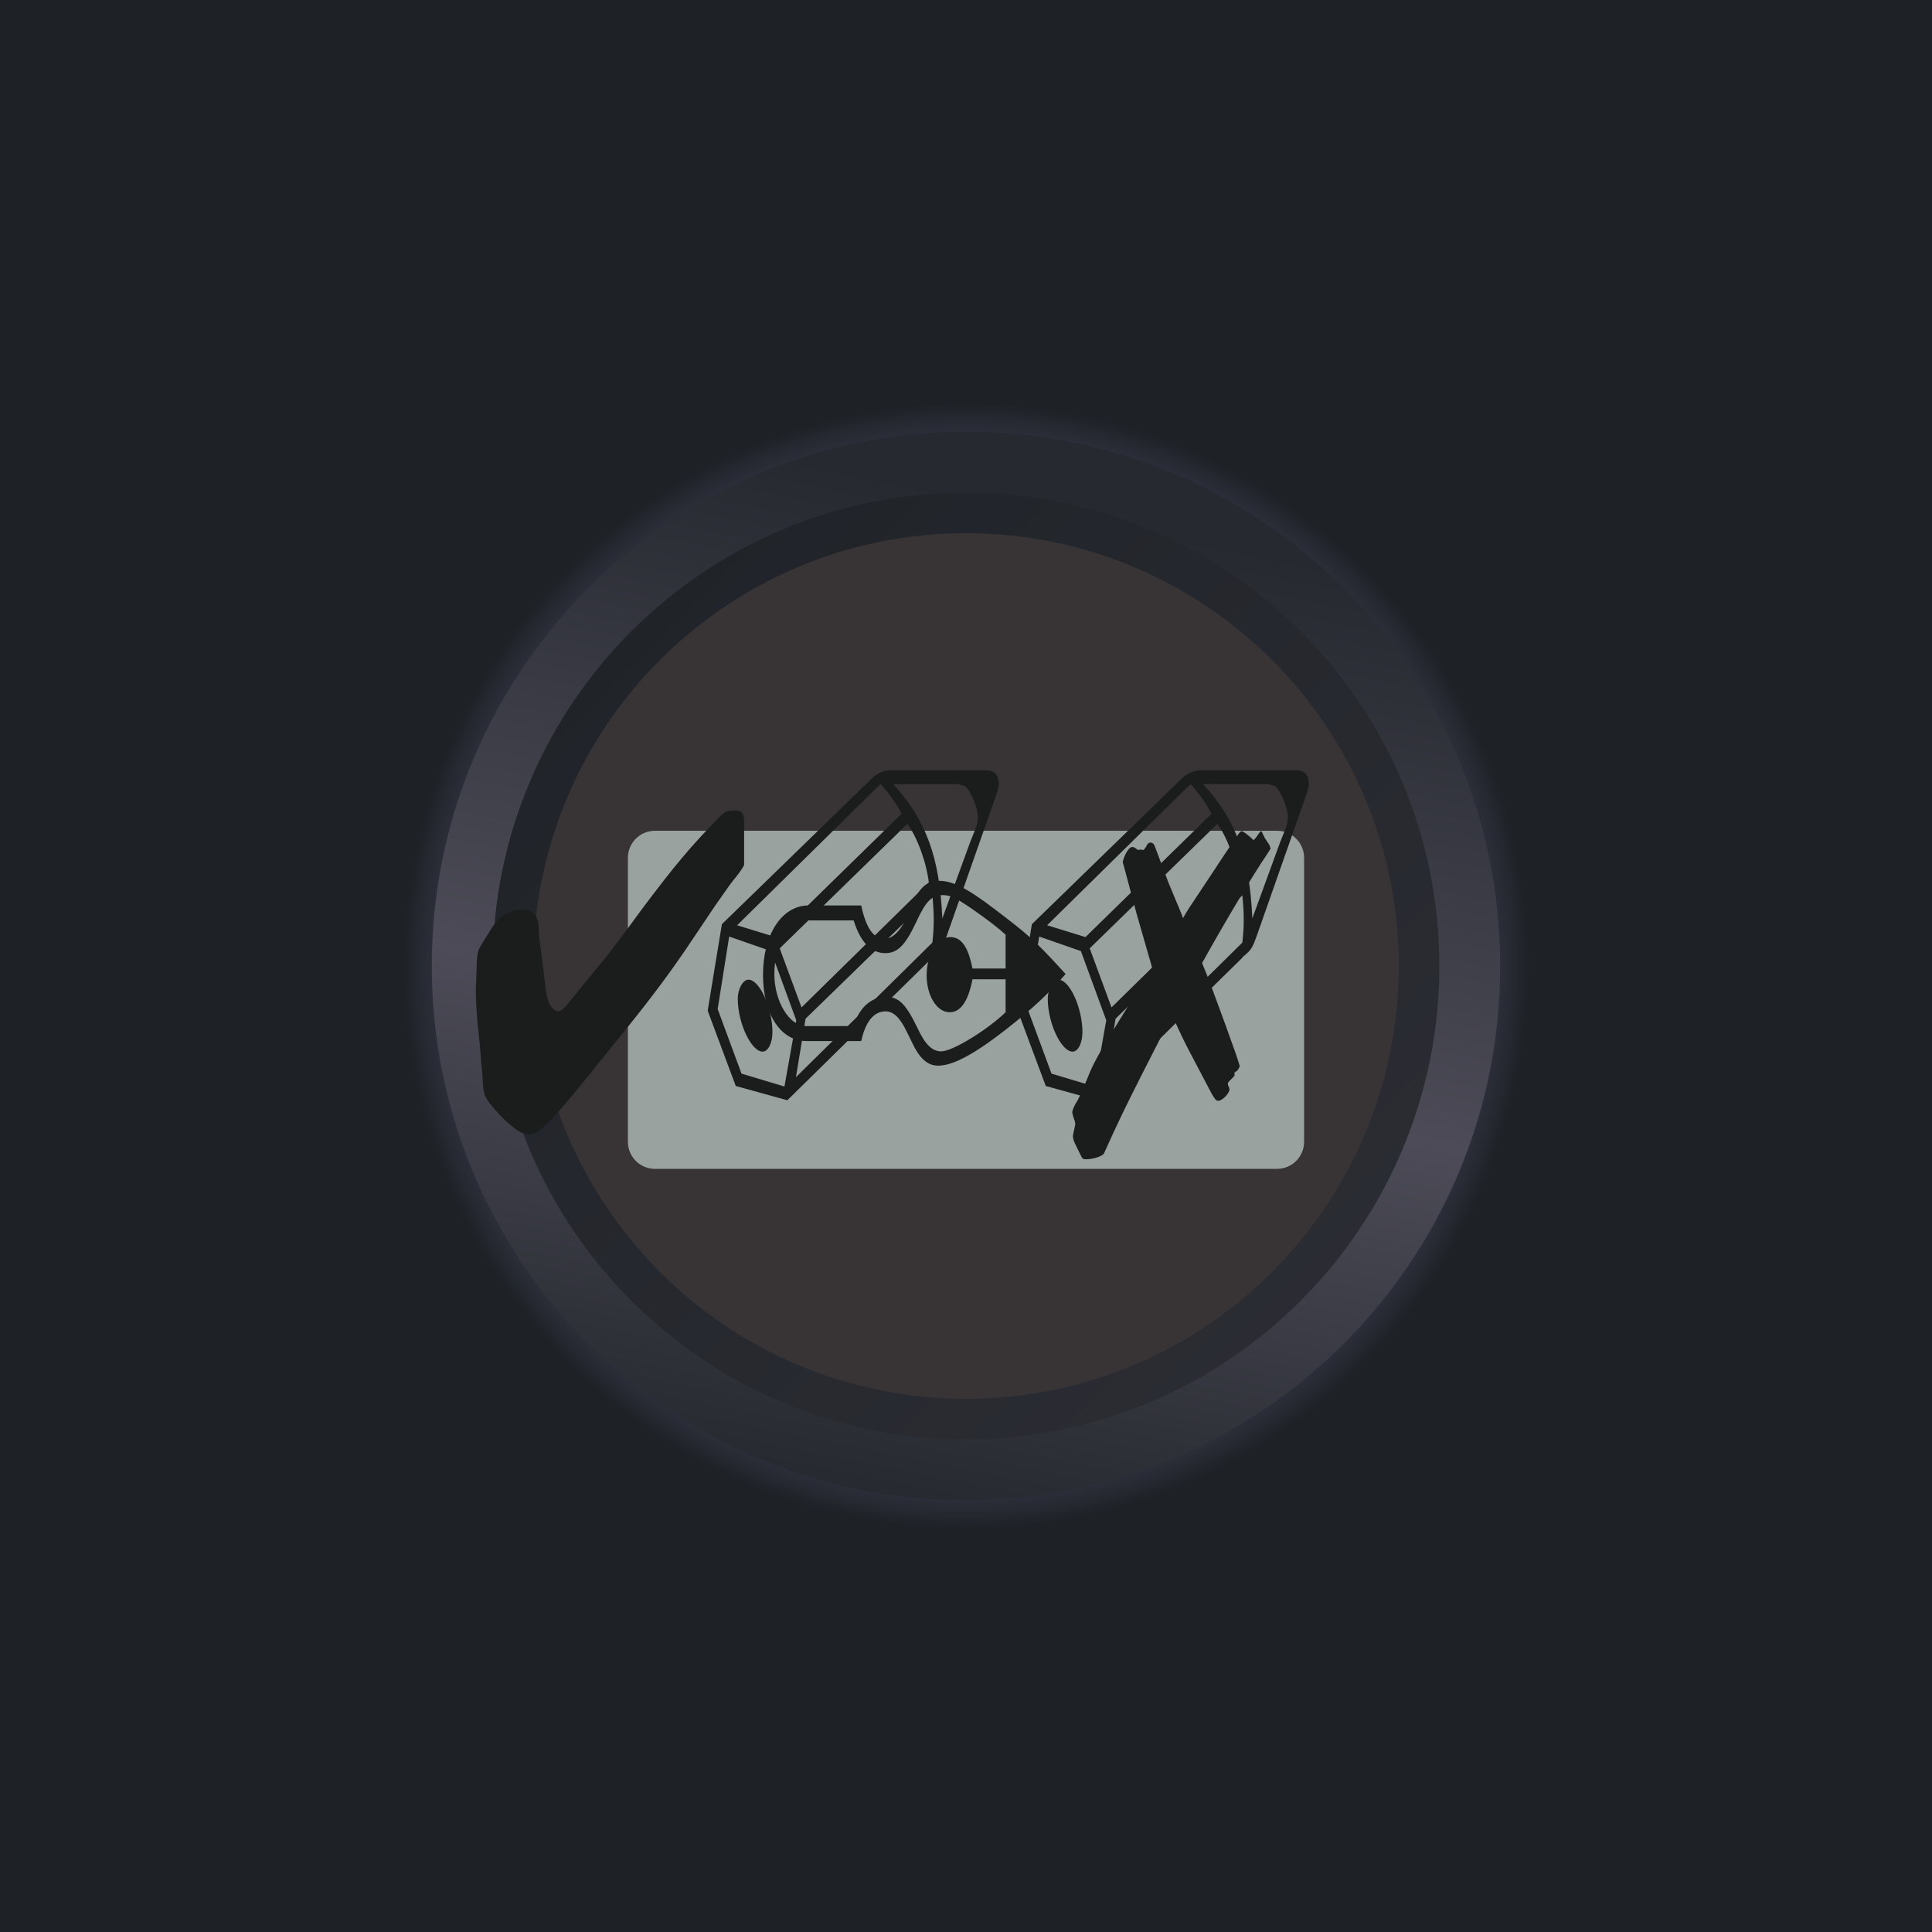
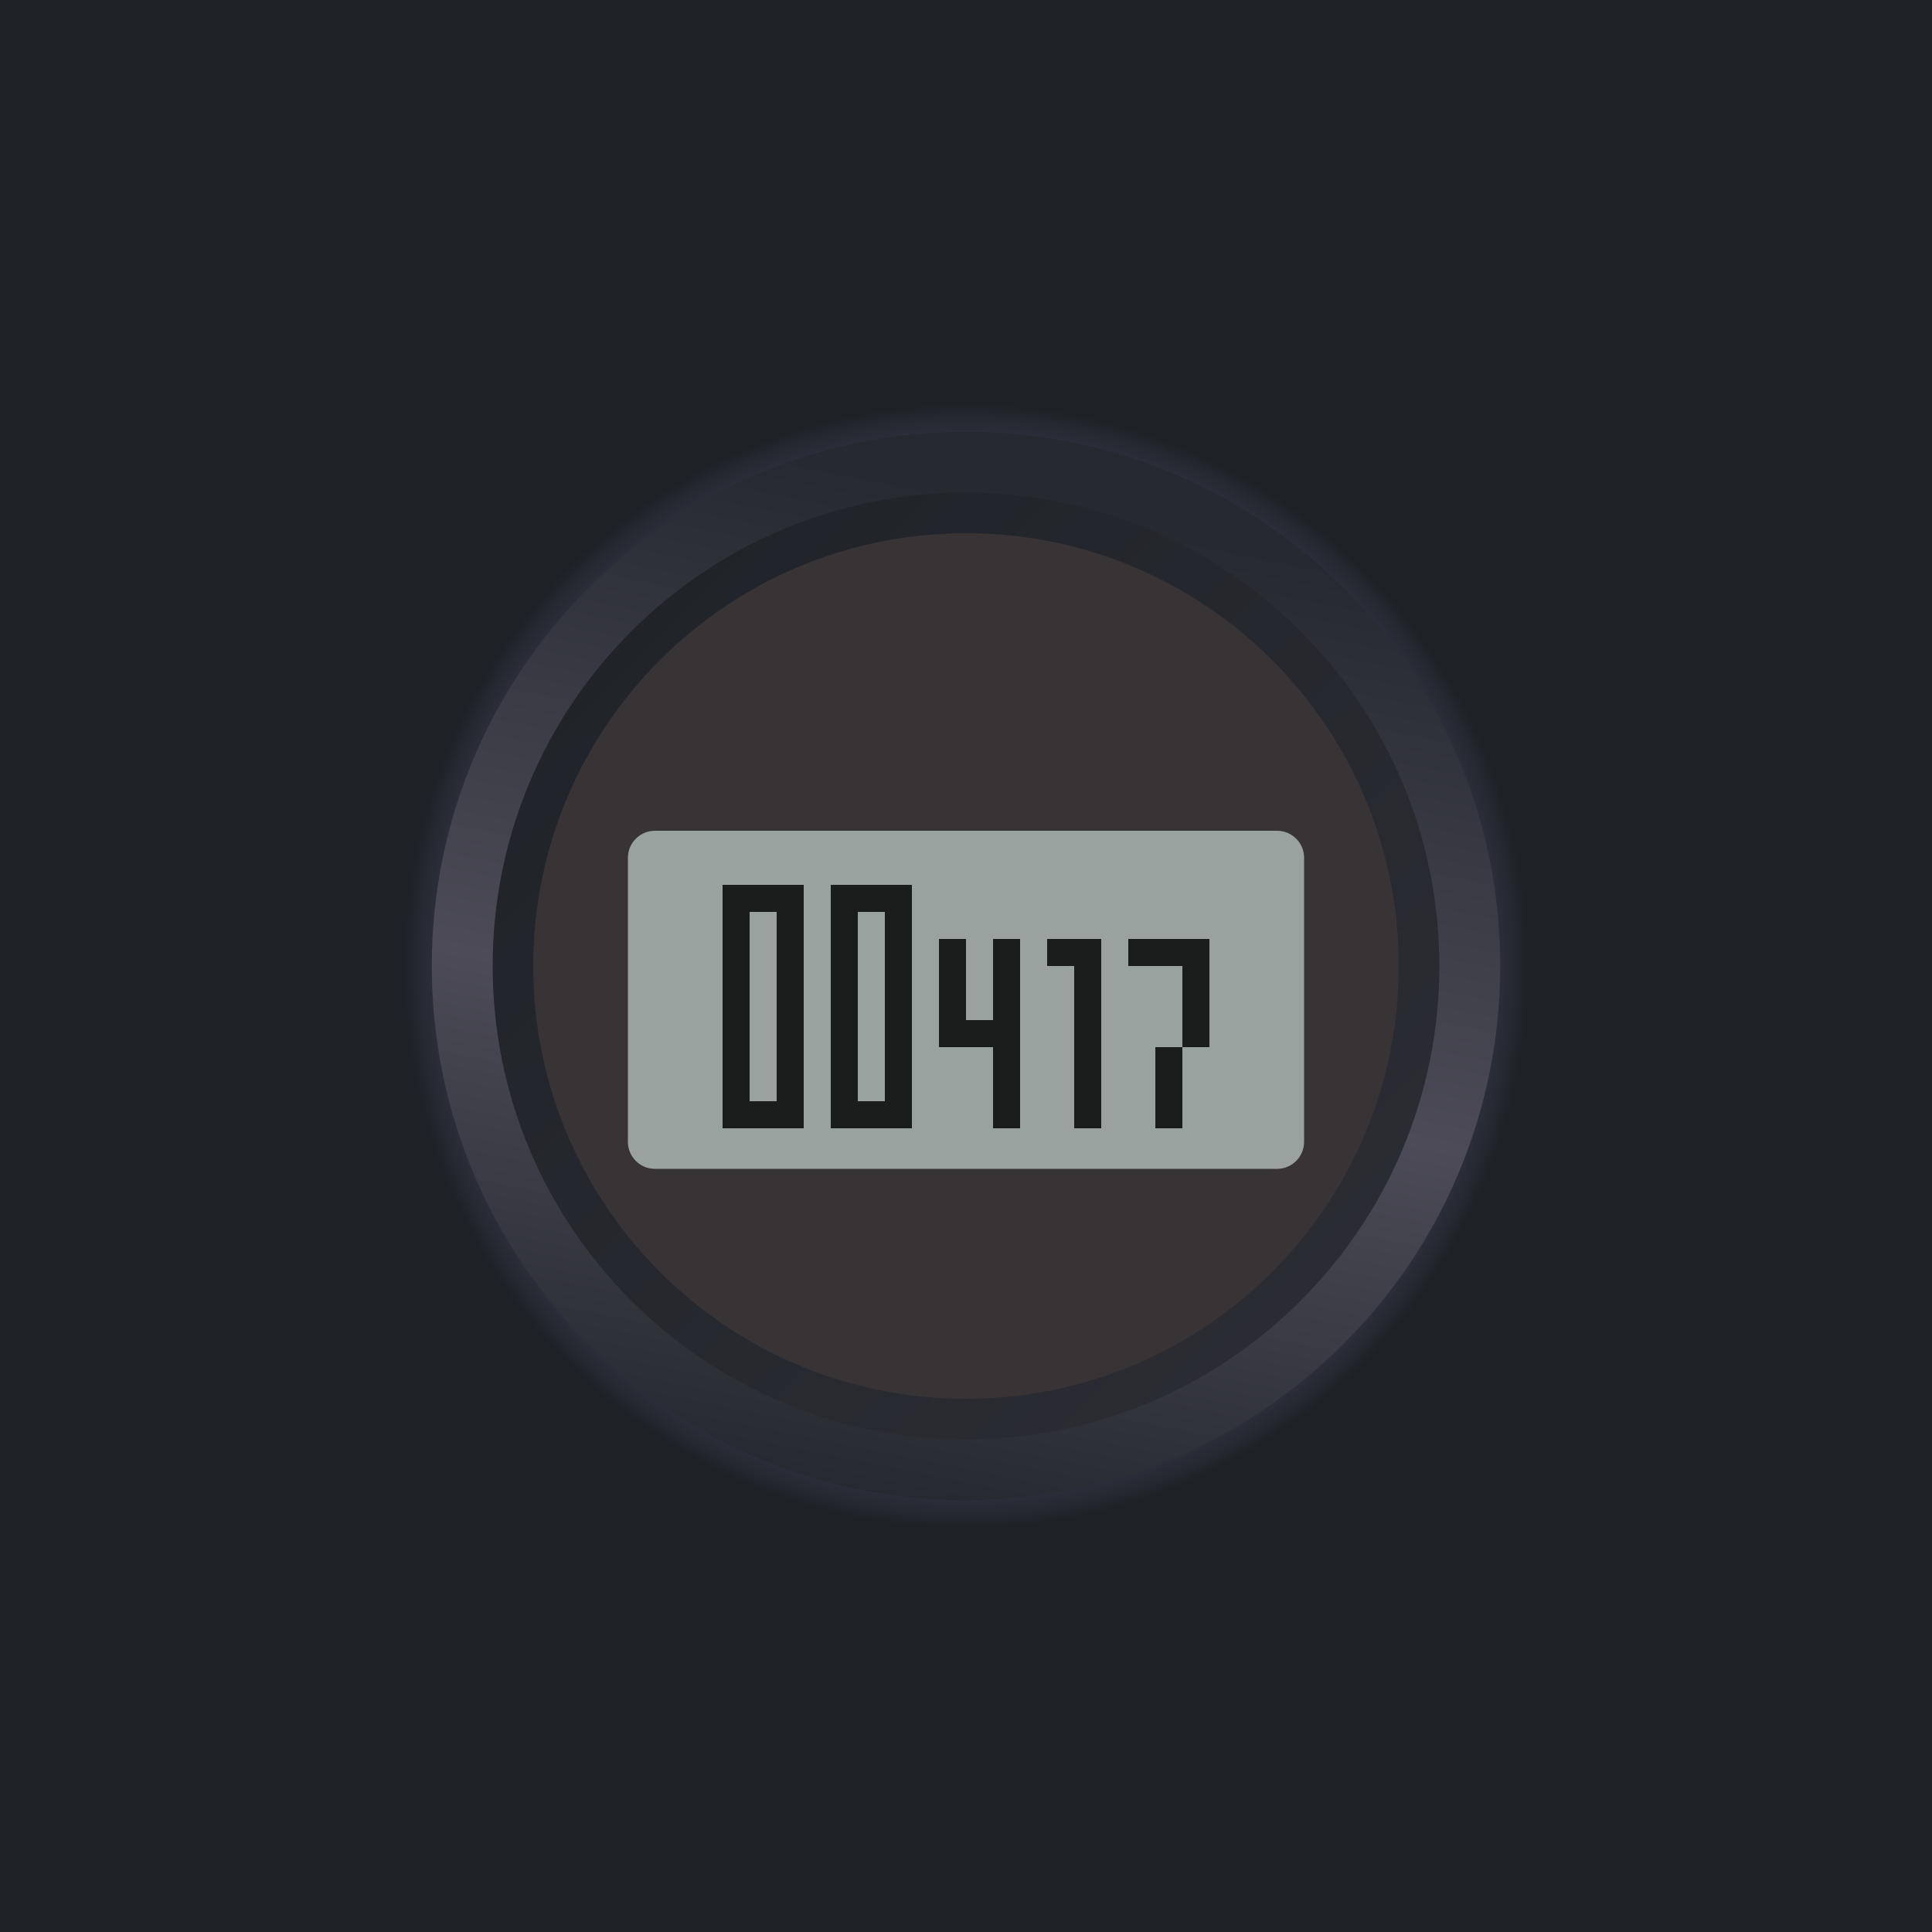
<svg xmlns="http://www.w3.org/2000/svg" xmlns:xlink="http://www.w3.org/1999/xlink" width="1000" height="1000" viewBox="0 0 100 100">
  <defs>
    <linearGradient id="gradient-button-left" x1="0" y1="1" x2="1" y2="0">
      <stop offset="0" stop-color="#292b2e" />
      <stop offset="1" stop-color="#2a2f36" />
    </linearGradient>
    <linearGradient id="gradient-button-right" x1="0" y1="1" x2="1" y2="0">
      <stop offset="0" stop-color="#2a2f36" />
      <stop offset="1" stop-color="#292b2e" />
    </linearGradient>
    <linearGradient id="gradient-body-edge" x1="0" y1="0" x2="1" y2="0.4">
      <stop offset="0" stop-color="#3b3e47" />
      <stop offset="0.3" stop-color="#2b2e38" />
      <stop offset="1" stop-color="#2b2e38" />
    </linearGradient>
    <radialGradient id="gradient-body" cx="0.5" cy="0.5" r="0.5">
      <stop offset="0.94" stop-color="#1e2227" />
      <stop offset="0.95" stop-color="#2b2e38" />
      <stop offset="1" stop-color="#1e2227" />
    </radialGradient>
    <linearGradient id="gradient-screen-border-outer" x1="0.2" y1="0" x2="0" y2="1">
      <stop offset="0" stop-color="#262930" />
      <stop offset="0.5" stop-color="#4c4b57" />
      <stop offset="1" stop-color="#1e2227" />
    </linearGradient>
    <linearGradient id="gradient-screen-border-inner" x1="0" y1="0" x2="1" y2="1">
      <stop offset="0" stop-color="#1e2227" />
      <stop offset="1" stop-color="#2d2e35" />
    </linearGradient>
    <path id="body-shape" d="M 50 10       C 66.57 9.996 66.57 9.996 78.284 21.716       C 90.004 33.43 90.004 33.43 90 50       C 90.004 66.57 90.004 66.57 78.284 78.284       C 66.57 90.004 66.57 90.004 50 90       C 33.43 90.004 33.43 90.004 21.716 78.284       C 9.996 66.57 9.996 66.57 10 50       C 9.996 33.43 9.996 33.43 21.716 21.716       C 33.43, 9.996 33.43, 9.996 50 10       Z" />
  </defs>
-   <style>
-   .time-text {
-     font-family: "Micro 5", FollowingAreDummyFonts, D050000L, Wingdings, Webdings, Ahem;
-     font-size: 32px;
-     letter-spacing: -0.5px;
-   }
- </style>
  <rect width="100" height="100" fill="#1e2227" />
  <g transform="translate(50 50) scale(0.7) translate(-50 -50)">
    <use id="body" xlink:href="#body-shape" transform="translate(50 50) scale(1.05) translate(-50 -50)" fill="url(#gradient-body)" />
    <circle id="screen-border-outer" cx="50" cy="50" r="39.5" fill="url(#gradient-screen-border-outer)" />
    <circle id="screen-border-inner" cx="50" cy="50" r="35" fill="url(#gradient-screen-border-inner)" />
    <circle id="screen" cx="50" cy="50" r="32" fill="#383436" />
    <rect id="screen-light" x="25" y="40" width="50" height="25" fill="#99a29e" rx="2" ry="2" />
-     <g id="time-seconds" transform="translate(30 62) scale(0.8 1.3)">
-       <text class="time-text" fill="#1a1d1c" text-anchor="start">00</text>
-     </g>
-     <g id="time-milliseconds" transform="translate(72.5 62) scale(0.8 1.04)">
-       <text class="time-text" fill="#1a1d1c" text-anchor="end">417</text>
-     </g>
+     <path id="time" transform="translate(32 62) scale(2)" d="m0 0h3v-9H0v8h1v-7h1v7H0zm4 0h3v-9H4v8h1v-7h1v7H4zm4-3h2v3h1v-7h-1v3H9v-3H8zm5 3v-6h-1v-1h2v7zm3 0V-3h1v-3h-2v-1h3v4h-1v3z" fill="#1a1d1c" />
  </g>
</svg>
